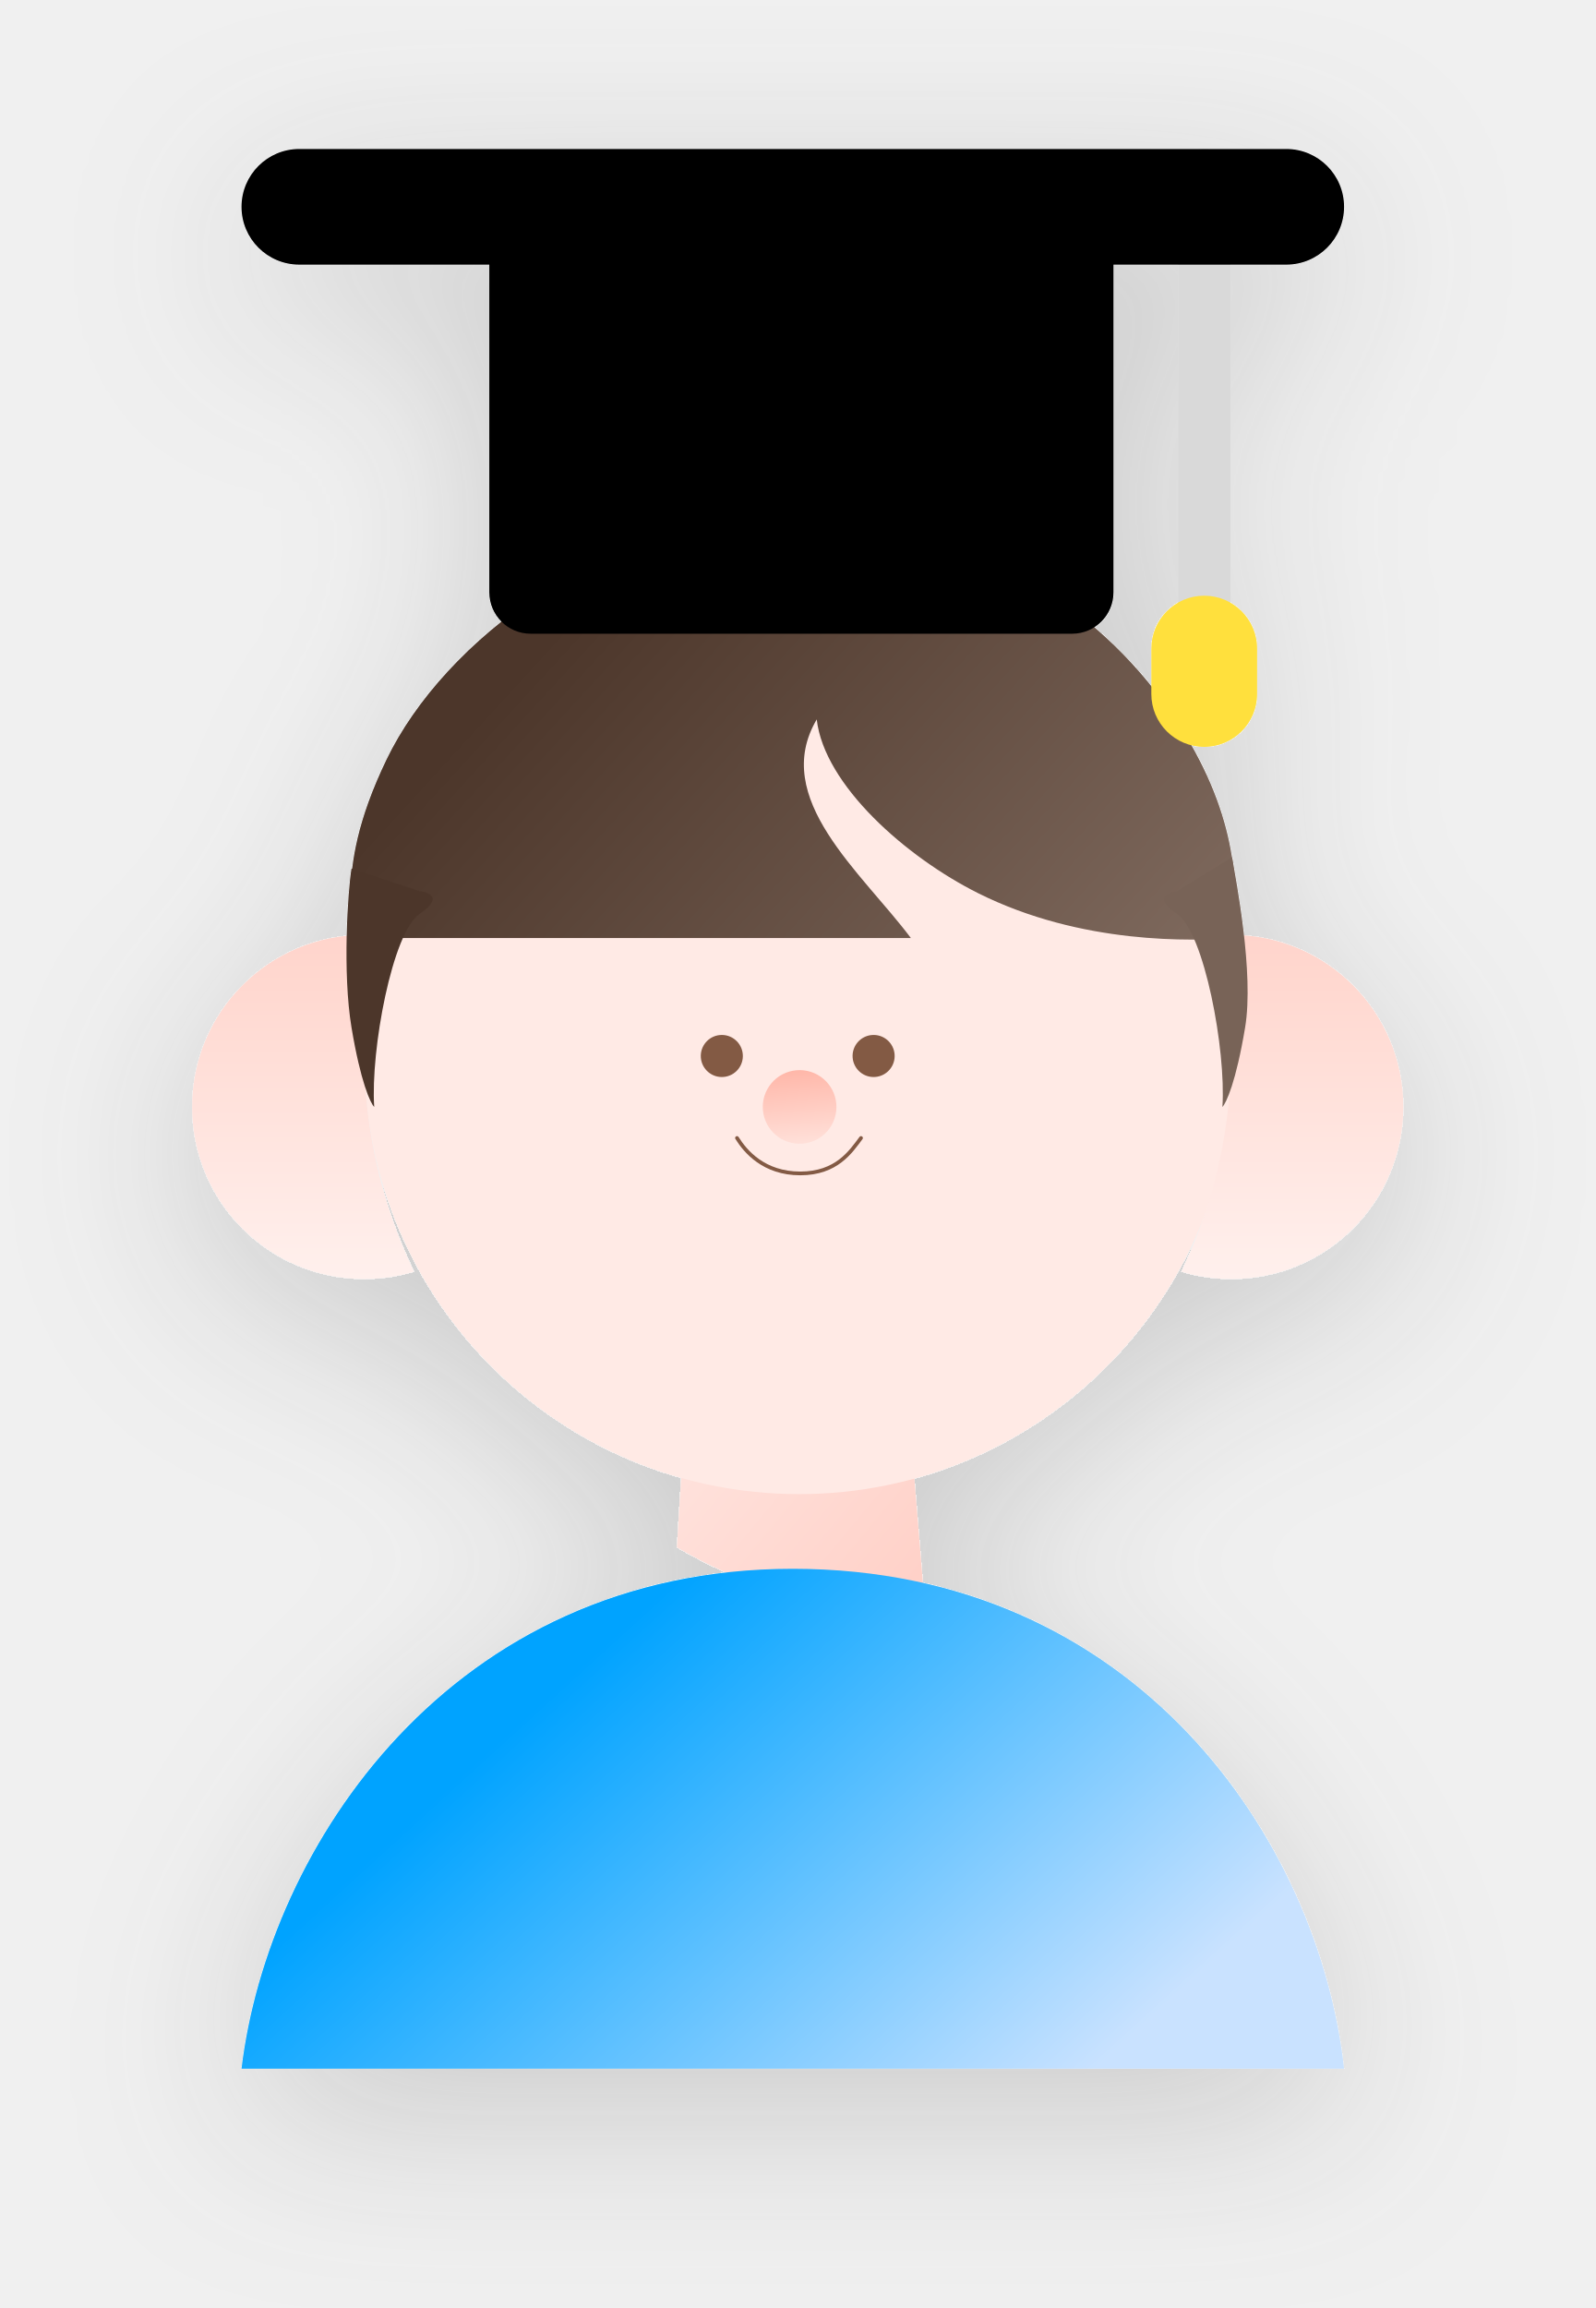
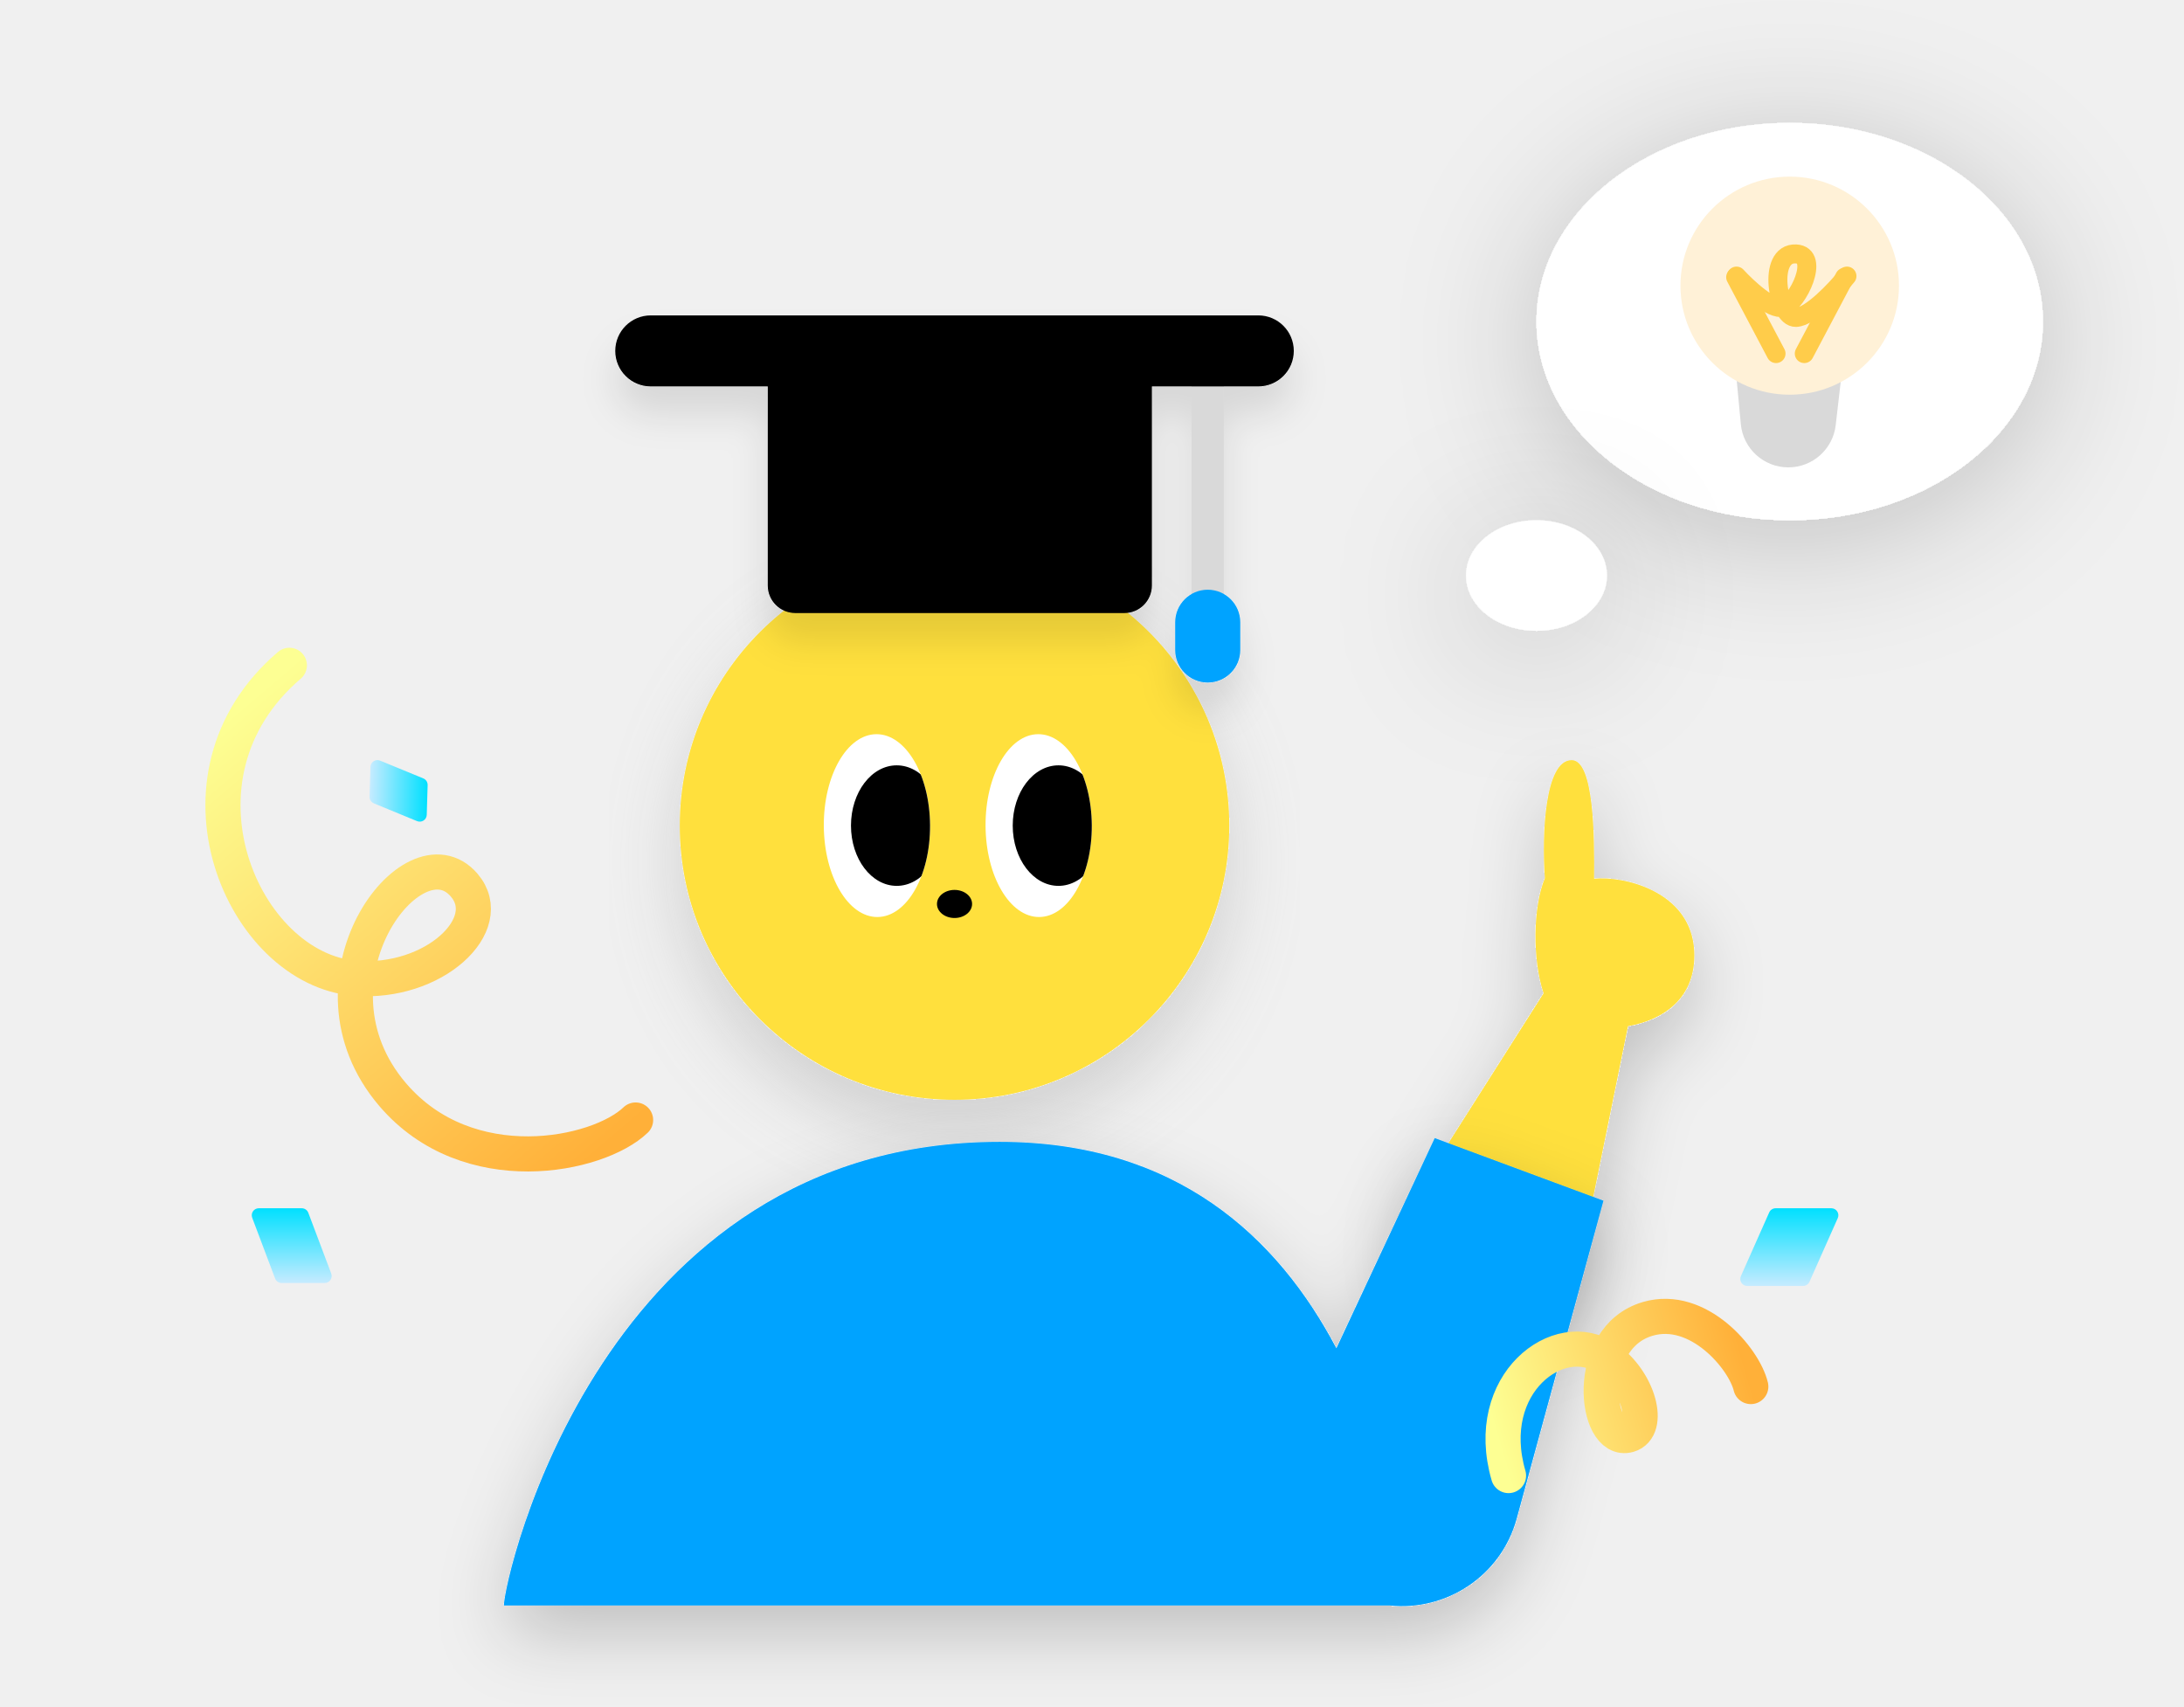
- <svg xmlns="http://www.w3.org/2000/svg" width="168" height="243" viewBox="0 0 168 243" fill="none">
-   <g filter="url(#filter0_d_63_5436)">
-     <mask id="mask0_63_5436" style="mask-type:alpha" maskUnits="userSpaceOnUse" x="70" y="155" width="29" height="27">
-       <path d="M71.743 155.31H96.253L98.384 181.418H70.145L71.743 155.31Z" fill="#FFDFE7" />
+ <svg xmlns="http://www.w3.org/2000/svg" width="311" height="243" viewBox="0 0 311 243" fill="none">
+   <g filter="url(#filter0_d_260_2195)">
+     <ellipse cx="254.854" cy="45.794" rx="36.056" ry="28.292" fill="white" />
+   </g>
+   <g filter="url(#filter1_d_260_2195)">
+     <ellipse cx="218.798" cy="81.954" rx="10.027" ry="7.868" fill="white" />
+   </g>
+   <path d="M247.158 52.588H262.323L261.404 60.54C261.008 63.968 258.106 66.554 254.656 66.554C251.151 66.554 248.221 63.887 247.893 60.397L247.158 52.588Z" fill="#D9D9D9" />
+   <ellipse cx="254.854" cy="40.679" rx="15.559" ry="15.528" fill="#FFF1D7" />
+   <path d="M247.158 39.477L252.907 50.349" stroke="#FFCC4A" stroke-width="2.702" stroke-linecap="round" />
+   <path d="M262.678 39.477L256.928 50.349" stroke="#FFCC4A" stroke-width="2.702" stroke-linecap="round" />
+   <path d="M247.275 39.315C248.814 40.993 252.302 44.229 253.944 43.752C255.996 43.154 259.249 36.325 255.739 36.158C251.547 35.959 253.174 45.287 255.739 45.202C257.791 45.134 261.439 41.249 263.006 39.315" stroke="#FFCC4A" stroke-width="2.702" stroke-linecap="round" />
+   <g filter="url(#filter2_d_260_2195)">
+     <ellipse cx="135.923" cy="117.566" rx="39.125" ry="39.045" fill="#FFE03D" />
+     <ellipse cx="7.564" cy="13.018" rx="7.564" ry="13.018" transform="matrix(0.999981 -0.00620035 0.0062257 0.999981 117.229 104.595)" fill="white" />
+     <mask id="mask0_260_2195" style="mask-type:alpha" maskUnits="userSpaceOnUse" x="117" y="104" width="16" height="27">
+       <ellipse cx="7.564" cy="13.018" rx="7.564" ry="13.018" transform="matrix(0.999981 -0.00620035 0.0062257 0.999981 117.229 104.595)" fill="white" />
    </mask>
-     <g mask="url(#mask0_63_5436)">
-       <circle cx="98.384" cy="116.414" r="53.814" fill="url(#paint0_linear_63_5436)" />
+     <g mask="url(#mask0_260_2195)">
+       <ellipse cx="6.513" cy="8.582" rx="6.513" ry="8.582" transform="matrix(1 1.26374e-05 1.27133e-05 1 121.178 108.984)" fill="black" />
    </g>
-     <path fill-rule="evenodd" clip-rule="evenodd" d="M141.531 217.805H25.431C28.214 194.532 47.452 165.172 83.467 165.172C119.605 165.172 138.851 193.677 141.531 217.805Z" fill="url(#paint1_linear_63_5436)" />
-     <circle cx="84.135" cy="111.57" r="45.739" fill="#FFEAE5" />
-     <circle cx="76.008" cy="111.181" r="2.215" transform="rotate(-4.80879 76.0081 111.181)" fill="#835A44" />
-     <circle cx="91.992" cy="111.181" r="2.215" transform="rotate(-4.80879 91.9924 111.181)" fill="#835A44" />
-     <circle cx="84.199" cy="116.546" r="3.878" transform="rotate(-4.80879 84.1987 116.546)" fill="url(#paint2_linear_63_5436)" />
-     <path fill-rule="evenodd" clip-rule="evenodd" d="M125.424 131.632C128.147 125.194 129.653 118.115 129.653 110.685C129.653 106.488 129.173 102.403 128.264 98.483C128.722 98.448 129.186 98.43 129.653 98.43C139.658 98.43 147.769 106.541 147.769 116.546C147.769 126.551 139.658 134.662 129.653 134.662C127.829 134.662 126.067 134.392 124.407 133.89" fill="url(#paint3_linear_63_5436)" />
-     <path fill-rule="evenodd" clip-rule="evenodd" d="M39.736 98.483C39.278 98.448 38.815 98.43 38.347 98.43C28.342 98.43 20.231 106.541 20.231 116.546C20.231 126.551 28.342 134.662 38.347 134.662C40.171 134.662 41.933 134.392 43.593 133.89C40.23 126.864 38.347 118.994 38.347 110.685C38.347 106.505 38.824 102.437 39.725 98.532C39.729 98.515 39.733 98.499 39.736 98.483Z" fill="url(#paint4_linear_63_5436)" />
-     <path d="M77.605 119.815C78.493 121.236 80.435 123.545 84.271 123.545C88.107 123.545 89.599 121.236 90.665 119.815" stroke="#835A44" stroke-width="0.392" stroke-linecap="round" />
-     <path d="M102.997 94.04C95.444 90.262 86.79 82.67 86.003 75.744C81.094 84.055 90.723 91.837 95.916 98.762H66.413H41.405C38.922 98.762 36.818 96.749 36.883 94.267C36.976 90.716 37.606 86.406 40.686 79.994C46.699 67.476 63.817 54.374 82.94 54.374C102.064 54.374 115.753 64.17 123.064 74.679C129.904 84.51 130.533 92.309 129.904 98.762C125.655 99.077 113.91 99.499 102.997 94.04Z" fill="url(#paint5_linear_63_5436)" />
-     <path d="M37.013 108.177C36.056 102.438 36.614 93.829 37.013 91.438L44.186 93.829C44.585 93.829 47.056 94.308 44.186 96.22C41.317 98.133 39.005 110.568 39.404 116.546C39.005 116.147 37.969 113.915 37.013 108.177Z" fill="#4C362A" />
-     <path d="M131.111 108.177C132.067 102.438 130.141 92.634 129.742 90.243L123.937 93.829C123.538 93.829 121.067 94.308 123.937 96.221C126.806 98.134 129.118 110.568 128.719 116.546C129.118 116.148 130.154 113.916 131.111 108.177Z" fill="#786357" />
-     <rect x="129.564" y="15.685" width="51.038" height="5.521" rx="2.761" transform="rotate(90 129.564 15.6855)" fill="#D9D9D9" />
-     <rect width="15.915" height="11.138" rx="5.569" transform="matrix(4.37114e-08 -1 -1 -4.37114e-08 132.373 78.6348)" fill="#FFE03D" />
-     <path fill-rule="evenodd" clip-rule="evenodd" d="M31.52 15.685C28.157 15.685 25.431 18.412 25.431 21.775C25.431 25.138 28.157 27.864 31.52 27.864H51.522V62.364C51.522 64.772 53.474 66.723 55.881 66.723H112.894C115.302 66.723 117.253 64.772 117.253 62.364V27.864H135.442C138.805 27.864 141.531 25.138 141.531 21.775C141.531 18.412 138.805 15.685 135.442 15.685H31.52Z" fill="black" />
+     <ellipse cx="7.564" cy="13.018" rx="7.564" ry="13.018" transform="matrix(0.999981 -0.00620035 0.0062257 0.999981 140.261 104.595)" fill="white" />
+     <mask id="mask1_260_2195" style="mask-type:alpha" maskUnits="userSpaceOnUse" x="140" y="104" width="16" height="27">
+       <ellipse cx="7.564" cy="13.018" rx="7.564" ry="13.018" transform="matrix(0.999981 -0.00620035 0.0062257 0.999981 140.262 104.595)" fill="white" />
+     </mask>
+     <g mask="url(#mask1_260_2195)">
+       <ellipse cx="6.513" cy="8.582" rx="6.513" ry="8.582" transform="matrix(1 1.26374e-05 1.27133e-05 1 144.211 108.984)" fill="black" />
+     </g>
  </g>
+   <g filter="url(#filter3_d_260_2195)">
+     <rect x="174.277" y="44.913" width="42.39" height="4.595" rx="2.298" transform="rotate(90 174.277 44.9131)" fill="#D9D9D9" />
+     <rect width="13.219" height="9.269" rx="4.635" transform="matrix(4.38007e-08 -1 -1 -4.36223e-08 176.614 97.196)" fill="#00A3FF" />
+     <path fill-rule="evenodd" clip-rule="evenodd" d="M92.669 44.913C89.876 44.913 87.611 47.177 87.611 49.971C87.611 52.764 89.876 55.028 92.669 55.028H109.326V83.377C109.326 85.545 111.083 87.303 113.251 87.303H160.105C162.273 87.303 164.031 85.545 164.031 83.377V55.028H179.179C181.972 55.028 184.236 52.764 184.236 49.971C184.236 47.177 181.972 44.913 179.179 44.913H92.669Z" fill="black" />
+   </g>
+   <g filter="url(#filter4_d_260_2195)">
+     <path fill-rule="evenodd" clip-rule="evenodd" d="M219.987 125.059C219.529 118.735 219.999 108.203 223.822 108.244C226.993 108.278 227.061 119.229 226.997 125.134C231.06 124.689 240.85 126.842 241.257 135.459C241.569 142.078 236.925 145.226 231.824 146.131L224.656 181.355C223.165 184.004 218.092 188.745 209.725 186.524C201.358 184.303 200.762 174.755 201.509 170.259L219.804 141.449C218.209 136.717 218.269 129.154 219.987 125.059Z" fill="#FFE03D" />
+   </g>
+   <g filter="url(#filter5_d_260_2195)">
+     <path fill-rule="evenodd" clip-rule="evenodd" d="M228.332 170.977L204.303 162.062L190.299 191.995C181.947 176.178 167.53 162.602 142.345 162.602C85.53 162.602 71.753 224.907 71.753 228.624H197.926C205.947 229.457 213.75 224.417 215.979 216.247L228.332 170.977Z" fill="#00A3FF" />
+   </g>
+   <ellipse cx="135.924" cy="128.724" rx="2.5" ry="2" fill="black" />
+   <path d="M41.206 94.742C22.561 110.671 34.589 138.023 50.588 139.305C61.726 140.198 70.901 131.665 66.103 126.049C58.861 117.573 42.057 139.655 55.913 155.872C66.653 168.443 85.174 164.62 90.51 159.49" stroke="url(#paint0_linear_260_2195)" stroke-width="5" stroke-linecap="round" />
+   <path d="M43.904 172.703C43.758 172.314 43.385 172.056 42.969 172.056H36.849C36.15 172.056 35.667 172.755 35.913 173.409L39.174 182.057C39.321 182.446 39.693 182.704 40.109 182.704H46.229C46.928 182.704 47.411 182.005 47.165 181.351L43.904 172.703Z" fill="url(#paint1_linear_260_2195)" />
+   <path d="M60.275 110.844C60.659 111.002 60.906 111.382 60.894 111.798L60.767 116.034C60.747 116.732 60.034 117.195 59.388 116.929L53.24 114.4C52.855 114.241 52.608 113.861 52.621 113.445L52.747 109.21C52.767 108.511 53.48 108.049 54.127 108.315L60.275 110.844Z" fill="url(#paint2_linear_260_2195)" />
+   <path d="M251.934 172.65C252.094 172.289 252.452 172.056 252.847 172.056H260.783C261.507 172.056 261.991 172.801 261.697 173.462L257.664 182.534C257.503 182.895 257.145 183.127 256.75 183.127H248.814C248.091 183.127 247.607 182.382 247.901 181.721L251.934 172.65Z" fill="url(#paint3_linear_260_2195)" />
+   <path d="M214.814 210.123C211.002 196.999 222.058 188.783 228.746 193.416C233.402 196.641 235.12 203.407 231.919 204.337C227.087 205.74 225.416 190.487 234.659 187.802C241.825 185.72 248.354 193.436 249.314 197.445" stroke="url(#paint4_linear_260_2195)" stroke-width="5" stroke-linecap="round" />
  <defs>
-     <filter id="filter0_d_63_5436" x="0.231" y="0.686" width="167.537" height="242.12" filterUnits="userSpaceOnUse" color-interpolation-filters="sRGB">
+     <filter id="filter0_d_260_2195" x="198.799" y="0.205" width="112.111" height="96.583" filterUnits="userSpaceOnUse" color-interpolation-filters="sRGB">
+       <feFlood flood-opacity="0" result="BackgroundImageFix" />
+       <feColorMatrix in="SourceAlpha" type="matrix" values="0 0 0 0 0 0 0 0 0 0 0 0 0 0 0 0 0 0 127 0" result="hardAlpha" />
+       <feOffset dy="2.702" />
+       <feGaussianBlur stdDeviation="10" />
+       <feComposite in2="hardAlpha" operator="out" />
+       <feColorMatrix type="matrix" values="0 0 0 0 0 0 0 0 0 0 0 0 0 0 0 0 0 0 0.2 0" />
+       <feBlend mode="normal" in2="BackgroundImageFix" result="effect1_dropShadow_260_2195" />
+       <feBlend mode="normal" in="SourceGraphic" in2="effect1_dropShadow_260_2195" result="shape" />
+     </filter>
+     <filter id="filter1_d_260_2195" x="188.771" y="56.788" width="60.055" height="55.737" filterUnits="userSpaceOnUse" color-interpolation-filters="sRGB">
+       <feFlood flood-opacity="0" result="BackgroundImageFix" />
+       <feColorMatrix in="SourceAlpha" type="matrix" values="0 0 0 0 0 0 0 0 0 0 0 0 0 0 0 0 0 0 127 0" result="hardAlpha" />
+       <feOffset dy="2.702" />
+       <feGaussianBlur stdDeviation="10" />
+       <feComposite in2="hardAlpha" operator="out" />
+       <feColorMatrix type="matrix" values="0 0 0 0 0 0 0 0 0 0 0 0 0 0 0 0 0 0 0.2 0" />
+       <feBlend mode="normal" in2="BackgroundImageFix" result="effect1_dropShadow_260_2195" />
+       <feBlend mode="normal" in="SourceGraphic" in2="effect1_dropShadow_260_2195" result="shape" />
+     </filter>
+     <filter id="filter2_d_260_2195" x="86.799" y="73.522" width="98.249" height="98.09" filterUnits="userSpaceOnUse" color-interpolation-filters="sRGB">
      <feFlood flood-opacity="0" result="BackgroundImageFix" />
      <feColorMatrix in="SourceAlpha" type="matrix" values="0 0 0 0 0 0 0 0 0 0 0 0 0 0 0 0 0 0 127 0" result="hardAlpha" />
      <feOffset dy="5" />
-       <feGaussianBlur stdDeviation="10" />
+       <feGaussianBlur stdDeviation="5" />
      <feComposite in2="hardAlpha" operator="out" />
-       <feColorMatrix type="matrix" values="0 0 0 0 0.214 0 0 0 0 0.214 0 0 0 0 0.214 0 0 0 0.2 0" />
-       <feBlend mode="normal" in2="BackgroundImageFix" result="effect1_dropShadow_63_5436" />
-       <feBlend mode="normal" in="SourceGraphic" in2="effect1_dropShadow_63_5436" result="shape" />
+       <feColorMatrix type="matrix" values="0 0 0 0 0.539 0 0 0 0 0.539 0 0 0 0 0.539 0 0 0 0.3 0" />
+       <feBlend mode="normal" in2="BackgroundImageFix" result="effect1_dropShadow_260_2195" />
+       <feBlend mode="normal" in="SourceGraphic" in2="effect1_dropShadow_260_2195" result="shape" />
    </filter>
-     <linearGradient id="paint0_linear_63_5436" x1="55.226" y1="138.792" x2="93.056" y2="170.228" gradientUnits="userSpaceOnUse">
-       <stop stop-color="#FFF0ED" />
-       <stop offset="1" stop-color="#FFD1C8" />
+     <filter id="filter3_d_260_2195" x="82.611" y="43.913" width="106.625" height="62.283" filterUnits="userSpaceOnUse" color-interpolation-filters="sRGB">
+       <feFlood flood-opacity="0" result="BackgroundImageFix" />
+       <feColorMatrix in="SourceAlpha" type="matrix" values="0 0 0 0 0 0 0 0 0 0 0 0 0 0 0 0 0 0 127 0" result="hardAlpha" />
+       <feOffset dy="4" />
+       <feGaussianBlur stdDeviation="2.5" />
+       <feComposite in2="hardAlpha" operator="out" />
+       <feColorMatrix type="matrix" values="0 0 0 0 0 0 0 0 0 0 0 0 0 0 0 0 0 0 0.1 0" />
+       <feBlend mode="normal" in2="BackgroundImageFix" result="effect1_dropShadow_260_2195" />
+       <feBlend mode="normal" in="SourceGraphic" in2="effect1_dropShadow_260_2195" result="shape" />
+     </filter>
+     <filter id="filter4_d_260_2195" x="191.272" y="102.244" width="59.999" height="98.856" filterUnits="userSpaceOnUse" color-interpolation-filters="sRGB">
+       <feFlood flood-opacity="0" result="BackgroundImageFix" />
+       <feColorMatrix in="SourceAlpha" type="matrix" values="0 0 0 0 0 0 0 0 0 0 0 0 0 0 0 0 0 0 127 0" result="hardAlpha" />
+       <feOffset dy="4" />
+       <feGaussianBlur stdDeviation="5" />
+       <feComposite in2="hardAlpha" operator="out" />
+       <feColorMatrix type="matrix" values="0 0 0 0 0 0 0 0 0 0 0 0 0 0 0 0 0 0 0.2 0" />
+       <feBlend mode="normal" in2="BackgroundImageFix" result="effect1_dropShadow_260_2195" />
+       <feBlend mode="normal" in="SourceGraphic" in2="effect1_dropShadow_260_2195" result="shape" />
+     </filter>
+     <filter id="filter5_d_260_2195" x="61.753" y="156.062" width="176.58" height="86.651" filterUnits="userSpaceOnUse" color-interpolation-filters="sRGB">
+       <feFlood flood-opacity="0" result="BackgroundImageFix" />
+       <feColorMatrix in="SourceAlpha" type="matrix" values="0 0 0 0 0 0 0 0 0 0 0 0 0 0 0 0 0 0 127 0" result="hardAlpha" />
+       <feOffset dy="4" />
+       <feGaussianBlur stdDeviation="5" />
+       <feComposite in2="hardAlpha" operator="out" />
+       <feColorMatrix type="matrix" values="0 0 0 0 0 0 0 0 0 0 0 0 0 0 0 0 0 0 0.2 0" />
+       <feBlend mode="normal" in2="BackgroundImageFix" result="effect1_dropShadow_260_2195" />
+       <feBlend mode="normal" in="SourceGraphic" in2="effect1_dropShadow_260_2195" result="shape" />
+     </filter>
+     <linearGradient id="paint0_linear_260_2195" x1="30.361" y1="104.007" x2="83.152" y2="165.796" gradientUnits="userSpaceOnUse">
+       <stop stop-color="#FDFF93" />
+       <stop offset="1" stop-color="#FFB039" />
    </linearGradient>
-     <linearGradient id="paint1_linear_63_5436" x1="67.48" y1="169.695" x2="113.132" y2="219.76" gradientUnits="userSpaceOnUse">
-       <stop stop-color="#00A3FF" />
-       <stop offset="1" stop-color="#C9E2FF" />
+     <linearGradient id="paint1_linear_260_2195" x1="41.539" y1="172.056" x2="41.539" y2="182.704" gradientUnits="userSpaceOnUse">
+       <stop stop-color="#00E0FF" />
+       <stop offset="1" stop-color="#C6EBFF" />
    </linearGradient>
-     <linearGradient id="paint2_linear_63_5436" x1="84.199" y1="112.668" x2="84.199" y2="120.425" gradientUnits="userSpaceOnUse">
-       <stop stop-color="#FFB7A9" />
-       <stop offset="1" stop-color="#FFE0D9" />
+     <linearGradient id="paint2_linear_260_2195" x1="60.865" y1="112.744" x2="52.649" y2="112.499" gradientUnits="userSpaceOnUse">
+       <stop stop-color="#00E0FF" />
+       <stop offset="1" stop-color="#C6EBFF" />
    </linearGradient>
-     <linearGradient id="paint3_linear_63_5436" x1="136.088" y1="98.43" x2="136.088" y2="134.662" gradientUnits="userSpaceOnUse">
-       <stop stop-color="#FFD4CB" />
-       <stop offset="1" stop-color="#FFF0ED" />
+     <linearGradient id="paint3_linear_260_2195" x1="254.799" y1="172.056" x2="254.799" y2="183.127" gradientUnits="userSpaceOnUse">
+       <stop stop-color="#00E0FF" />
+       <stop offset="1" stop-color="#C6EBFF" />
    </linearGradient>
-     <linearGradient id="paint4_linear_63_5436" x1="31.913" y1="98.43" x2="31.913" y2="134.662" gradientUnits="userSpaceOnUse">
-       <stop stop-color="#FFD4CB" />
-       <stop offset="1" stop-color="#FFF0ED" />
-     </linearGradient>
-     <linearGradient id="paint5_linear_63_5436" x1="62.4" y1="62.402" x2="129.925" y2="124.238" gradientUnits="userSpaceOnUse">
-       <stop stop-color="#4C362A" />
-       <stop offset="1" stop-color="#8B766A" />
+     <linearGradient id="paint4_linear_260_2195" x1="212.597" y1="202.489" x2="247.814" y2="192.258" gradientUnits="userSpaceOnUse">
+       <stop stop-color="#FDFF93" />
+       <stop offset="1" stop-color="#FFB039" />
    </linearGradient>
  </defs>
</svg>
